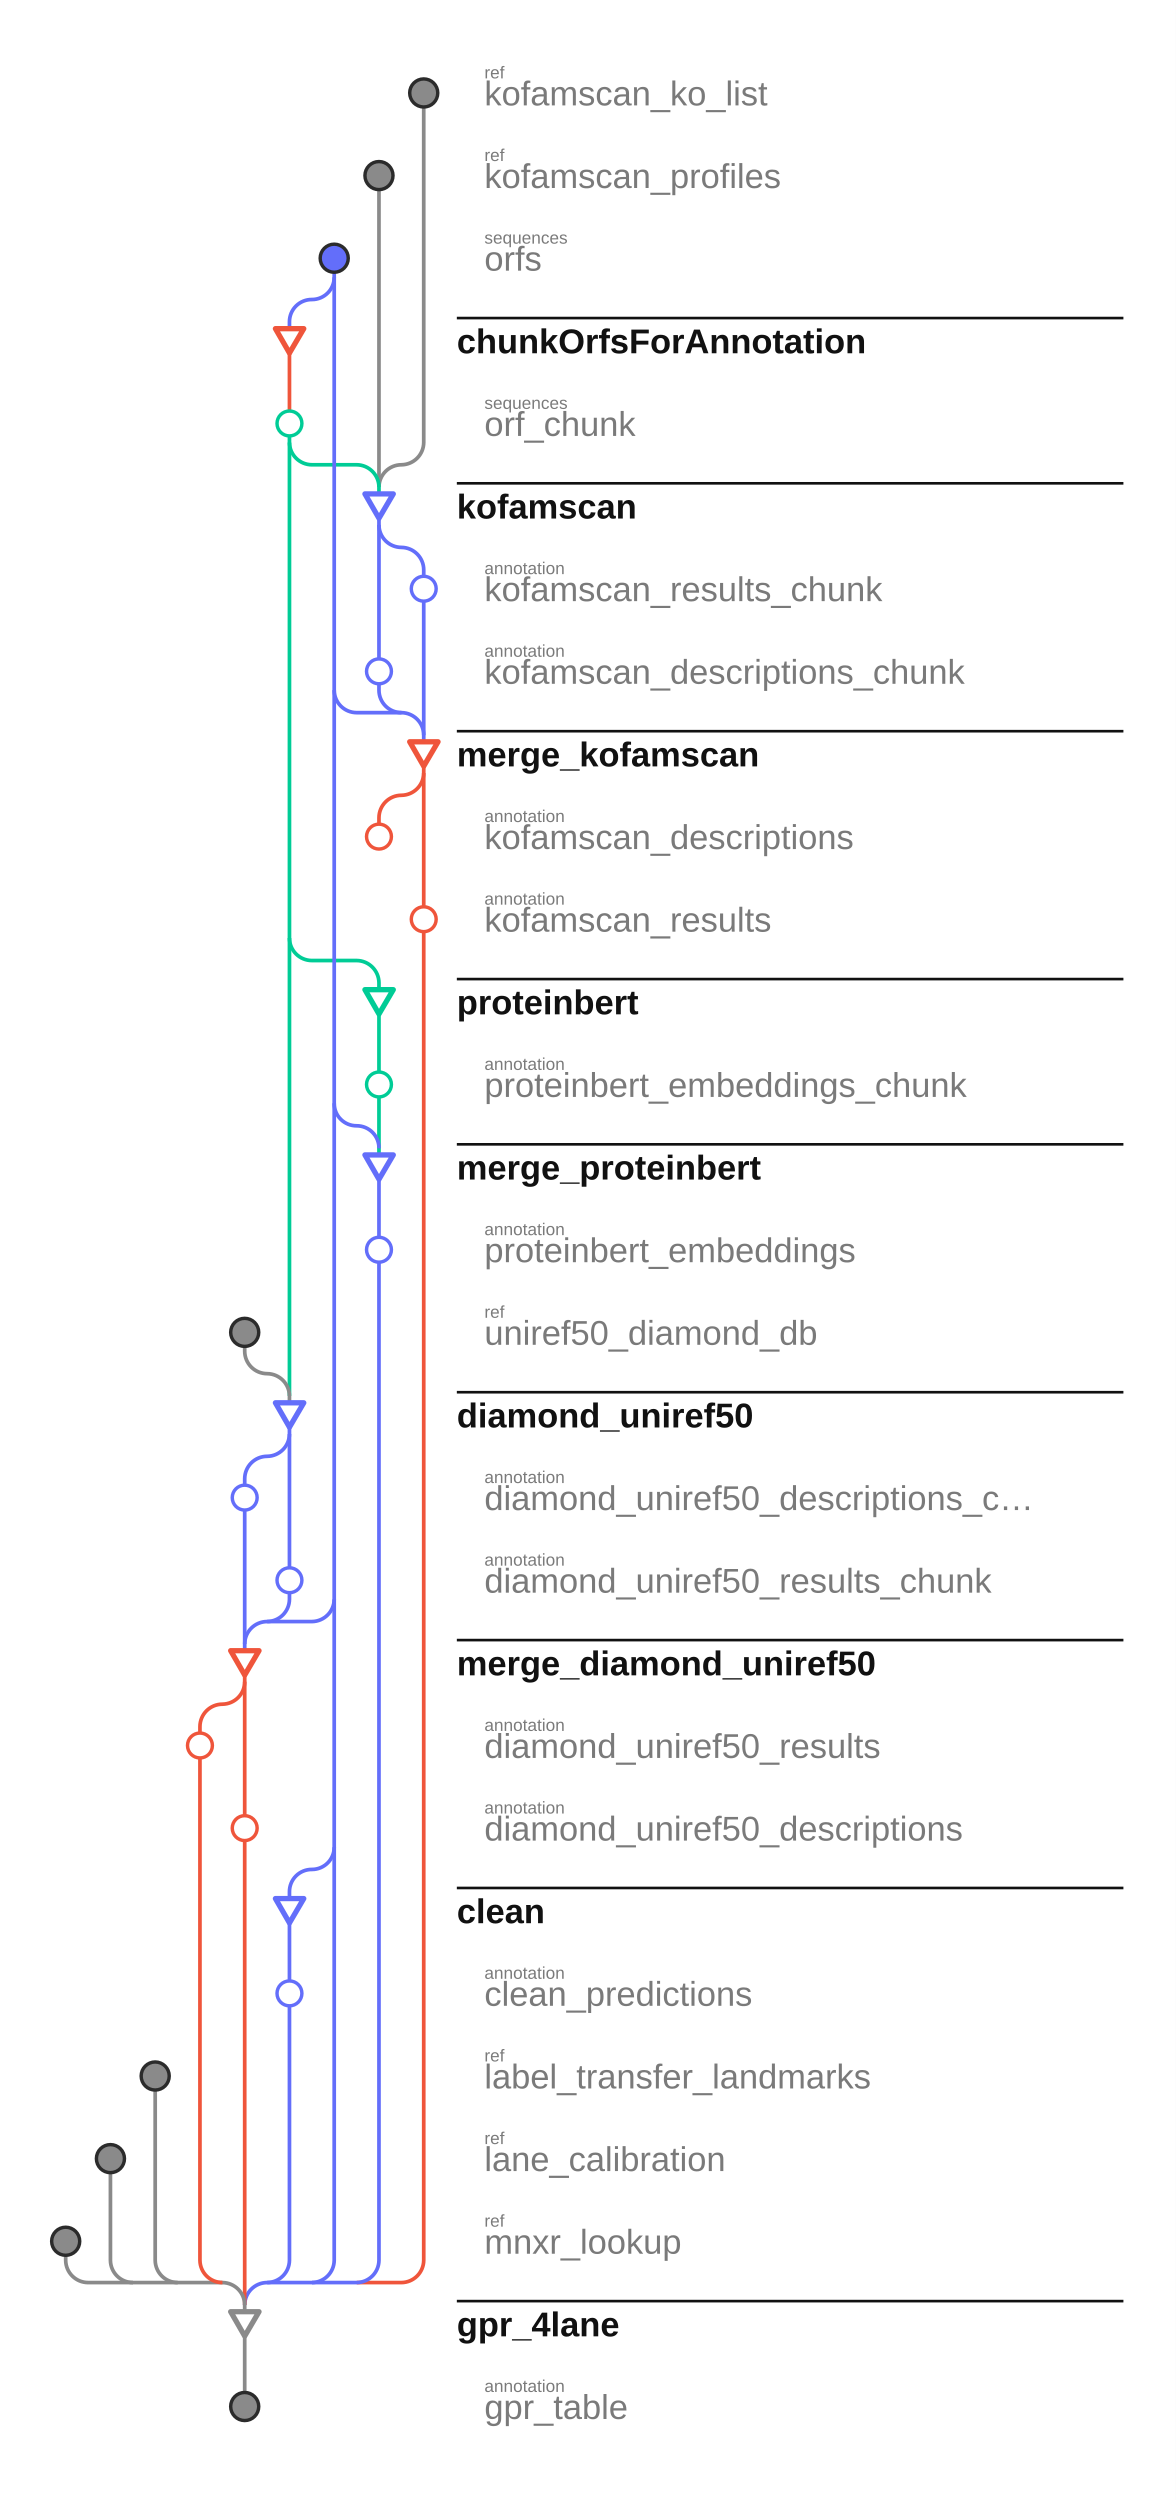
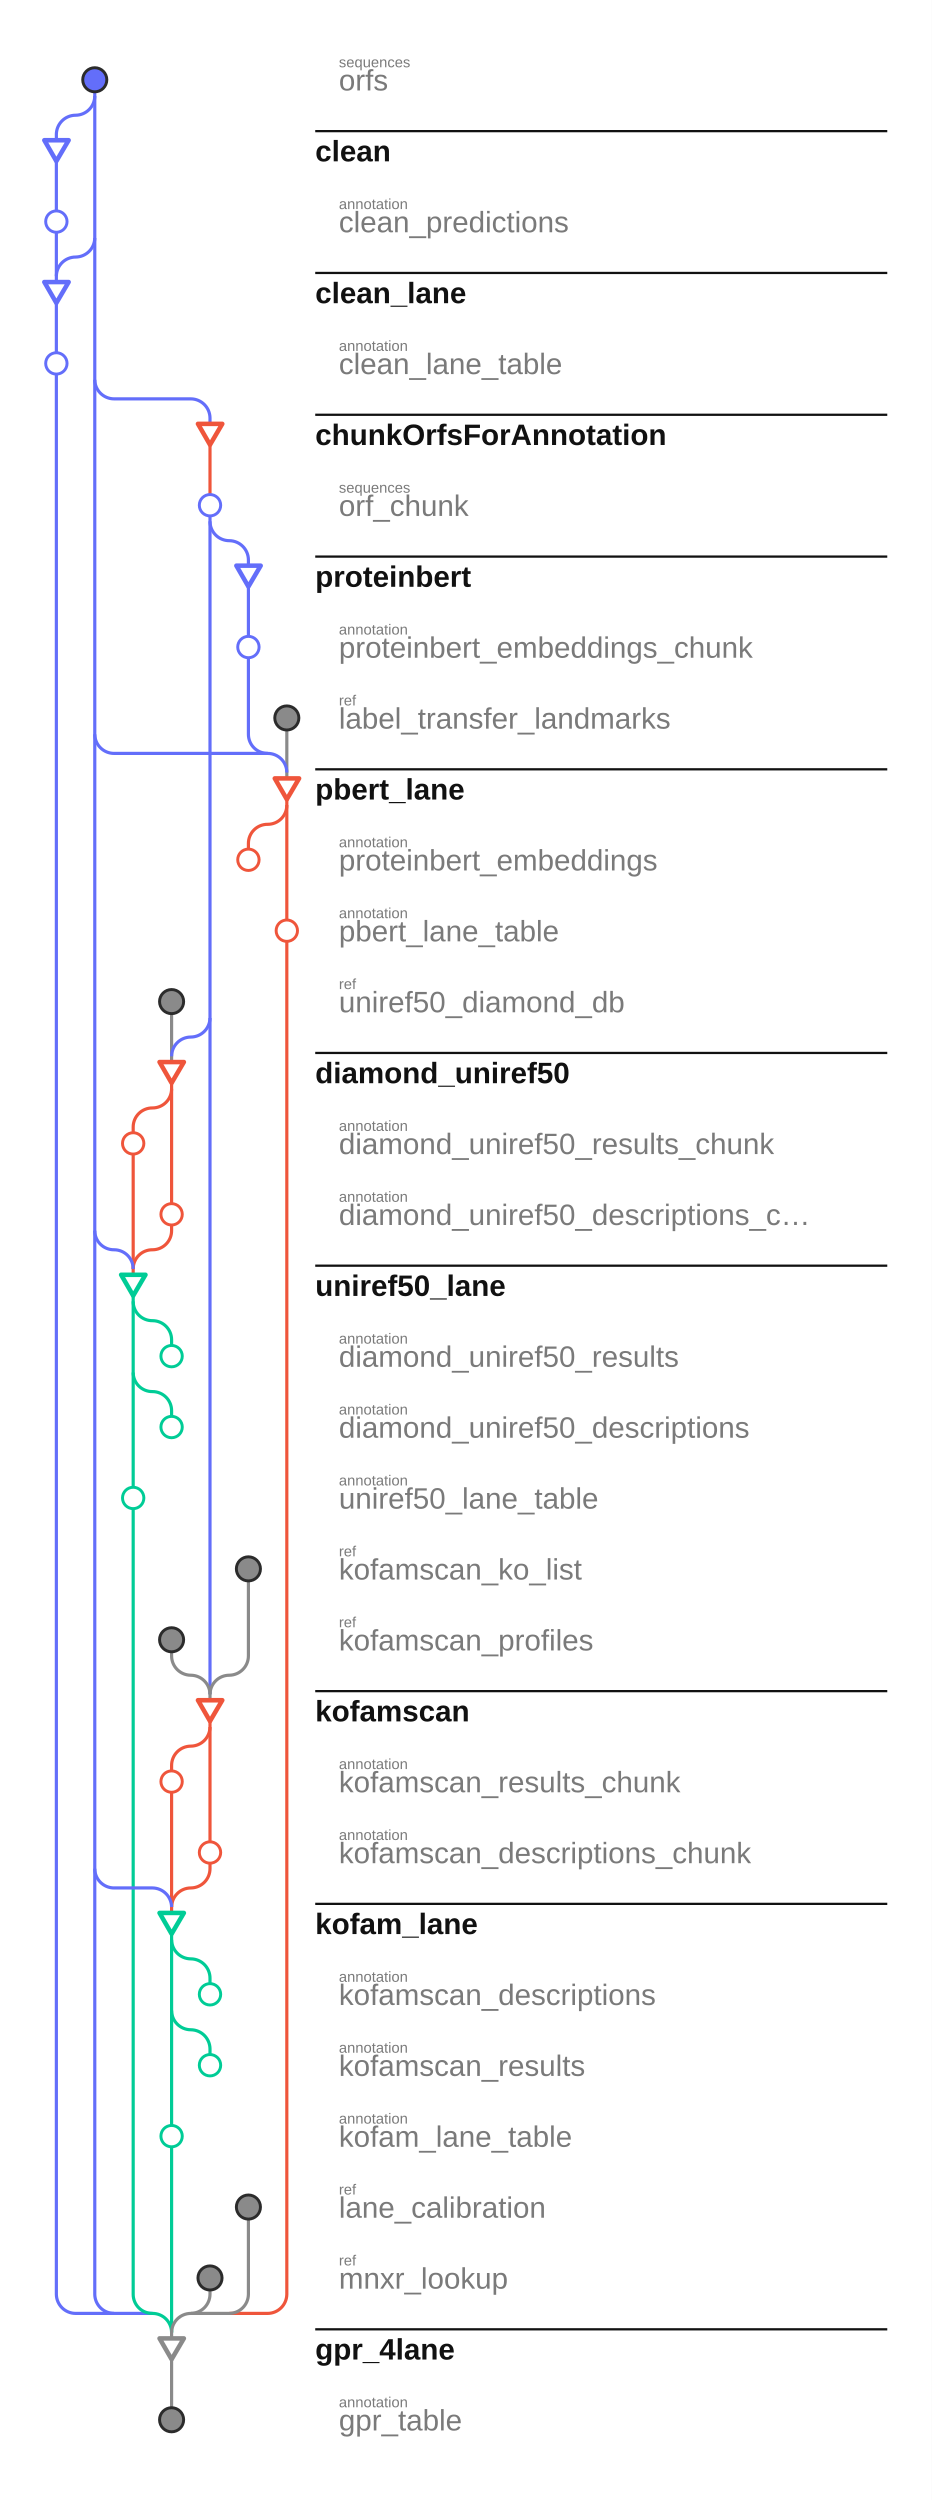
- <svg xmlns="http://www.w3.org/2000/svg" width="444" height="944" viewBox="0 0 444 944">
-   <rect width="444" height="944" fill="#FFFFFF" />
+ <svg xmlns="http://www.w3.org/2000/svg" width="410" height="1100" viewBox="0 0 410 1100">
+   <rect width="410" height="1100" fill="#FFFFFF" />
  <g fill="none" stroke="#666666" stroke-width="1.4" stroke-linejoin="round" stroke-linecap="butt">
-     <path d="M 160.0,40.4 L 160.0,167.1 A 8.5,8.5 0 0 1 151.6,175.5 A 8.5,8.5 0 0 0 143.1,183.9" stroke="#8A8A8A" />
-     <path d="M 160.0,217.6 L 160.0,215.2 A 8.5,8.5 0 0 0 151.6,206.7 A 8.5,8.5 0 0 1 143.1,198.2" stroke="#636EFA" />
-     <path d="M 160.0,227.0 L 160.0,277.6 L 160.0,280.1" stroke="#636EFA" />
-     <path d="M 160.0,289.3 L 160.0,291.9 L 160.0,342.4" stroke="#EF553B" />
-     <path d="M 160.0,351.8 L 160.0,853.5 A 8.5,8.5 0 0 1 151.6,861.9 L 134.7,861.9" stroke="#EF553B" />
-     <path d="M 143.1,71.6 L 143.1,183.9" stroke="#8A8A8A" />
-     <path d="M 143.1,186.5 L 143.1,183.9 A 8.5,8.5 0 0 0 134.7,175.5 L 117.8,175.5 A 8.5,8.5 0 0 1 109.3,167.1" stroke="#00CC96" />
-     <path d="M 143.1,195.7 L 143.1,198.2 L 143.1,248.8" stroke="#636EFA" />
-     <path d="M 143.1,258.2 L 143.1,260.6 A 8.5,8.5 0 0 0 151.6,269.1" stroke="#636EFA" />
-     <path d="M 143.1,311.2 L 143.1,308.8 A 8.5,8.5 0 0 1 151.6,300.3 A 8.5,8.5 0 0 0 160.0,291.9" stroke="#EF553B" />
-     <path d="M 143.1,373.7 L 143.1,371.1 A 8.5,8.5 0 0 0 134.7,362.7 L 117.8,362.7 A 8.5,8.5 0 0 1 109.3,354.2" stroke="#00CC96" />
-     <path d="M 143.1,382.9 L 143.1,404.8" stroke="#00CC96" />
-     <path d="M 143.1,414.2 L 143.1,433.6 L 143.1,436.1" stroke="#00CC96" />
-     <path d="M 143.1,445.3 L 143.1,467.2" stroke="#636EFA" />
-     <path d="M 143.1,476.6 L 143.1,853.5 A 8.5,8.5 0 0 1 134.7,861.9 L 117.8,861.9 L 100.9,861.9 A 8.5,8.5 0 0 0 92.4,870.4" stroke="#636EFA" />
-     <path d="M 126.2,102.8 L 126.2,104.7 L 126.2,260.6 L 126.2,416.6 L 126.2,603.9 L 126.2,697.5 L 126.2,853.5 A 8.5,8.5 0 0 1 117.8,861.9" stroke="#636EFA" />
-     <path d="M 109.3,124.1 L 109.3,121.5 A 8.4,8.4 0 0 1 117.8,113.1 A 8.4,8.4 0 0 0 126.2,104.7" stroke="#636EFA" />
-     <path d="M 109.3,133.3 L 109.3,155.2" stroke="#EF553B" />
-     <path d="M 109.3,164.6 L 109.3,167.1 L 109.3,354.2 L 109.3,527.1" stroke="#00CC96" />
-     <path d="M 109.3,529.7 L 109.3,527.1 A 8.5,8.5 0 0 0 100.9,518.7 A 8.5,8.5 0 0 1 92.4,510.2 L 92.4,508.4" stroke="#8A8A8A" />
-     <path d="M 109.3,538.9 L 109.3,541.5 L 109.3,592.0" stroke="#636EFA" />
-     <path d="M 109.3,601.4 L 109.3,603.9 A 8.5,8.5 0 0 1 100.9,612.3" stroke="#636EFA" />
-     <path d="M 109.3,716.9 L 109.3,714.4 A 8.4,8.4 0 0 1 117.8,705.9 A 8.4,8.4 0 0 0 126.2,697.5" stroke="#636EFA" />
-     <path d="M 109.3,726.1 L 109.3,748.0" stroke="#636EFA" />
-     <path d="M 109.3,757.4 L 109.3,853.5 A 8.5,8.5 0 0 1 100.9,861.9" stroke="#636EFA" />
-     <path d="M 92.4,560.8 L 92.4,558.4 A 8.5,8.5 0 0 1 100.9,549.9 A 8.5,8.5 0 0 0 109.3,541.5" stroke="#636EFA" />
-     <path d="M 92.4,570.2 L 92.4,620.8 L 92.4,623.3" stroke="#636EFA" />
-     <path d="M 92.4,632.5 L 92.4,635.0 L 92.4,685.6" stroke="#EF553B" />
-     <path d="M 92.4,695.0 L 92.4,870.4" stroke="#EF553B" />
-     <path d="M 92.4,872.9 L 92.4,870.4 A 8.5,8.5 0 0 0 84.0,861.9 L 67.1,861.9 L 50.2,861.9 L 33.3,861.9 A 8.5,8.5 0 0 1 24.8,853.5 L 24.8,851.6" stroke="#8A8A8A" />
-     <path d="M 92.4,882.1 L 92.4,903.4" stroke="#8A8A8A" />
-     <path d="M 75.5,654.4 L 75.5,652.0 A 8.5,8.5 0 0 1 84.0,643.5 A 8.5,8.5 0 0 0 92.4,635.0" stroke="#EF553B" />
-     <path d="M 75.5,663.8 L 75.5,853.5 A 8.5,8.5 0 0 0 84.0,861.9" stroke="#EF553B" />
-     <path d="M 58.6,789.2 L 58.6,853.5 A 8.5,8.5 0 0 0 67.1,861.9" stroke="#8A8A8A" />
-     <path d="M 41.7,820.4 L 41.7,853.5 A 8.5,8.5 0 0 0 50.2,861.9" stroke="#8A8A8A" />
-     <path d="M 126.2,260.6 A 8.5,8.5 0 0 0 134.7,269.1 L 151.6,269.1 A 8.5,8.5 0 0 1 160.0,277.6" stroke="#636EFA" />
-     <path d="M 126.2,416.6 A 8.4,8.4 0 0 0 134.7,425.1 A 8.4,8.4 0 0 1 143.1,433.6" stroke="#636EFA" />
-     <path d="M 126.2,603.9 A 8.5,8.5 0 0 1 117.8,612.3 L 100.9,612.3 A 8.5,8.5 0 0 0 92.4,620.8" stroke="#636EFA" />
-   </g>
-   <g>
-     <circle cx="160.0" cy="35.1" r="5.3" fill="#8A8A8A" stroke="#2B2B2B" stroke-width="1.3" />
-     <text x="182.9" y="29.6" font-family="Arial" font-size="6.5" fill="#7A7A7A" text-anchor="start">ref</text>
-     <text x="182.9" y="39.8" font-family="Arial" font-size="13" fill="#7A7A7A" font-weight="normal" text-anchor="start">kofamscan_ko_list</text>
-   </g>
-   <g>
-     <circle cx="143.1" cy="66.3" r="5.3" fill="#8A8A8A" stroke="#2B2B2B" stroke-width="1.3" />
-     <text x="182.9" y="60.8" font-family="Arial" font-size="6.5" fill="#7A7A7A" text-anchor="start">ref</text>
-     <text x="182.9" y="71.0" font-family="Arial" font-size="13" fill="#7A7A7A" font-weight="normal" text-anchor="start">kofamscan_profiles</text>
-   </g>
-   <g>
-     <circle cx="126.2" cy="97.5" r="5.3" fill="#636EFA" stroke="#2B2B2B" stroke-width="1.3" />
-     <text x="182.9" y="92.0" font-family="Arial" font-size="6.5" fill="#7A7A7A" text-anchor="start">sequences</text>
-     <text x="182.9" y="102.2" font-family="Arial" font-size="13" fill="#7A7A7A" font-weight="normal" text-anchor="start">orfs</text>
-   </g>
-   <g>
-     <polygon points="104.0,124.1 114.7,124.1 109.3,133.3" fill="#FFFFFF" stroke="#EF553B" stroke-width="2.0" stroke-linejoin="round" />
-     <line x1="172.5" y1="120.1" x2="424.2" y2="120.1" stroke="#111111" stroke-width="1" />
-     <text x="172.5" y="133.4" font-family="Arial" font-size="13" fill="#111111" font-weight="600" text-anchor="start">chunkOrfsForAnnotation</text>
-   </g>
-   <g>
-     <circle cx="109.3" cy="159.9" r="4.7" fill="#FFFFFF" stroke="#00CC96" stroke-width="1.3" />
-     <text x="182.9" y="154.4" font-family="Arial" font-size="6.5" fill="#7A7A7A" text-anchor="start">sequences</text>
-     <text x="182.9" y="164.6" font-family="Arial" font-size="13" fill="#7A7A7A" font-weight="normal" text-anchor="start">orf_chunk</text>
-   </g>
-   <g>
-     <polygon points="137.8,186.5 148.5,186.5 143.1,195.7" fill="#FFFFFF" stroke="#636EFA" stroke-width="2.0" stroke-linejoin="round" />
-     <line x1="172.5" y1="182.5" x2="424.2" y2="182.5" stroke="#111111" stroke-width="1" />
-     <text x="172.5" y="195.8" font-family="Arial" font-size="13" fill="#111111" font-weight="600" text-anchor="start">kofamscan</text>
-   </g>
-   <g>
-     <circle cx="160.0" cy="222.3" r="4.7" fill="#FFFFFF" stroke="#636EFA" stroke-width="1.3" />
-     <text x="182.9" y="216.8" font-family="Arial" font-size="6.5" fill="#7A7A7A" text-anchor="start">annotation</text>
-     <text x="182.9" y="227.0" font-family="Arial" font-size="13" fill="#7A7A7A" font-weight="normal" text-anchor="start">kofamscan_results_chunk</text>
-   </g>
-   <g>
-     <circle cx="143.1" cy="253.5" r="4.7" fill="#FFFFFF" stroke="#636EFA" stroke-width="1.3" />
-     <text x="182.9" y="248.0" font-family="Arial" font-size="6.5" fill="#7A7A7A" text-anchor="start">annotation</text>
-     <text x="182.9" y="258.2" font-family="Arial" font-size="13" fill="#7A7A7A" font-weight="normal" text-anchor="start">kofamscan_descriptions_chunk</text>
-   </g>
-   <g>
-     <polygon points="154.7,280.1 165.4,280.1 160.0,289.3" fill="#FFFFFF" stroke="#EF553B" stroke-width="2.0" stroke-linejoin="round" />
-     <line x1="172.5" y1="276.1" x2="424.2" y2="276.1" stroke="#111111" stroke-width="1" />
-     <text x="172.5" y="289.4" font-family="Arial" font-size="13" fill="#111111" font-weight="600" text-anchor="start">merge_kofamscan</text>
-   </g>
-   <g>
-     <circle cx="143.1" cy="315.9" r="4.7" fill="#FFFFFF" stroke="#EF553B" stroke-width="1.3" />
-     <text x="182.9" y="310.4" font-family="Arial" font-size="6.5" fill="#7A7A7A" text-anchor="start">annotation</text>
-     <text x="182.9" y="320.6" font-family="Arial" font-size="13" fill="#7A7A7A" font-weight="normal" text-anchor="start">kofamscan_descriptions</text>
-   </g>
-   <g>
-     <circle cx="160.0" cy="347.1" r="4.7" fill="#FFFFFF" stroke="#EF553B" stroke-width="1.3" />
-     <text x="182.9" y="341.6" font-family="Arial" font-size="6.5" fill="#7A7A7A" text-anchor="start">annotation</text>
-     <text x="182.9" y="351.8" font-family="Arial" font-size="13" fill="#7A7A7A" font-weight="normal" text-anchor="start">kofamscan_results</text>
-   </g>
-   <g>
-     <polygon points="137.8,373.7 148.5,373.7 143.1,382.9" fill="#FFFFFF" stroke="#00CC96" stroke-width="2.0" stroke-linejoin="round" />
-     <line x1="172.5" y1="369.7" x2="424.2" y2="369.7" stroke="#111111" stroke-width="1" />
-     <text x="172.5" y="383.0" font-family="Arial" font-size="13" fill="#111111" font-weight="600" text-anchor="start">proteinbert</text>
-   </g>
-   <g>
-     <circle cx="143.1" cy="409.5" r="4.7" fill="#FFFFFF" stroke="#00CC96" stroke-width="1.3" />
-     <text x="182.9" y="404.0" font-family="Arial" font-size="6.5" fill="#7A7A7A" text-anchor="start">annotation</text>
-     <text x="182.9" y="414.2" font-family="Arial" font-size="13" fill="#7A7A7A" font-weight="normal" text-anchor="start">proteinbert_embeddings_chunk</text>
-   </g>
-   <g>
-     <polygon points="137.8,436.1 148.5,436.1 143.1,445.3" fill="#FFFFFF" stroke="#636EFA" stroke-width="2.0" stroke-linejoin="round" />
-     <line x1="172.5" y1="432.1" x2="424.2" y2="432.1" stroke="#111111" stroke-width="1" />
-     <text x="172.5" y="445.4" font-family="Arial" font-size="13" fill="#111111" font-weight="600" text-anchor="start">merge_proteinbert</text>
-   </g>
-   <g>
-     <circle cx="143.1" cy="471.9" r="4.7" fill="#FFFFFF" stroke="#636EFA" stroke-width="1.3" />
-     <text x="182.9" y="466.4" font-family="Arial" font-size="6.5" fill="#7A7A7A" text-anchor="start">annotation</text>
-     <text x="182.9" y="476.6" font-family="Arial" font-size="13" fill="#7A7A7A" font-weight="normal" text-anchor="start">proteinbert_embeddings</text>
-   </g>
-   <g>
-     <circle cx="92.4" cy="503.1" r="5.3" fill="#8A8A8A" stroke="#2B2B2B" stroke-width="1.3" />
-     <text x="182.9" y="497.6" font-family="Arial" font-size="6.5" fill="#7A7A7A" text-anchor="start">ref</text>
-     <text x="182.9" y="507.8" font-family="Arial" font-size="13" fill="#7A7A7A" font-weight="normal" text-anchor="start">uniref50_diamond_db</text>
-   </g>
-   <g>
-     <polygon points="104.0,529.7 114.7,529.7 109.3,538.9" fill="#FFFFFF" stroke="#636EFA" stroke-width="2.0" stroke-linejoin="round" />
-     <line x1="172.5" y1="525.7" x2="424.2" y2="525.7" stroke="#111111" stroke-width="1" />
-     <text x="172.5" y="539.0" font-family="Arial" font-size="13" fill="#111111" font-weight="600" text-anchor="start">diamond_uniref50</text>
-   </g>
-   <g>
-     <circle cx="92.4" cy="565.5" r="4.7" fill="#FFFFFF" stroke="#636EFA" stroke-width="1.3" />
-     <text x="182.9" y="560.0" font-family="Arial" font-size="6.5" fill="#7A7A7A" text-anchor="start">annotation</text>
-     <text x="182.9" y="570.2" font-family="Arial" font-size="13" fill="#7A7A7A" font-weight="normal" text-anchor="start">diamond_uniref50_descriptions_c…</text>
-   </g>
-   <g>
-     <circle cx="109.3" cy="596.7" r="4.7" fill="#FFFFFF" stroke="#636EFA" stroke-width="1.3" />
-     <text x="182.9" y="591.2" font-family="Arial" font-size="6.5" fill="#7A7A7A" text-anchor="start">annotation</text>
-     <text x="182.9" y="601.4" font-family="Arial" font-size="13" fill="#7A7A7A" font-weight="normal" text-anchor="start">diamond_uniref50_results_chunk</text>
-   </g>
-   <g>
-     <polygon points="87.1,623.3 97.8,623.3 92.4,632.5" fill="#FFFFFF" stroke="#EF553B" stroke-width="2.0" stroke-linejoin="round" />
-     <line x1="172.5" y1="619.3" x2="424.2" y2="619.3" stroke="#111111" stroke-width="1" />
-     <text x="172.5" y="632.6" font-family="Arial" font-size="13" fill="#111111" font-weight="600" text-anchor="start">merge_diamond_uniref50</text>
-   </g>
-   <g>
-     <circle cx="75.5" cy="659.1" r="4.7" fill="#FFFFFF" stroke="#EF553B" stroke-width="1.3" />
-     <text x="182.9" y="653.6" font-family="Arial" font-size="6.5" fill="#7A7A7A" text-anchor="start">annotation</text>
-     <text x="182.9" y="663.8" font-family="Arial" font-size="13" fill="#7A7A7A" font-weight="normal" text-anchor="start">diamond_uniref50_results</text>
-   </g>
-   <g>
-     <circle cx="92.4" cy="690.3" r="4.7" fill="#FFFFFF" stroke="#EF553B" stroke-width="1.3" />
-     <text x="182.9" y="684.8" font-family="Arial" font-size="6.5" fill="#7A7A7A" text-anchor="start">annotation</text>
-     <text x="182.9" y="695.0" font-family="Arial" font-size="13" fill="#7A7A7A" font-weight="normal" text-anchor="start">diamond_uniref50_descriptions</text>
-   </g>
-   <g>
-     <polygon points="104.0,716.9 114.7,716.9 109.3,726.1" fill="#FFFFFF" stroke="#636EFA" stroke-width="2.0" stroke-linejoin="round" />
-     <line x1="172.5" y1="712.9" x2="424.2" y2="712.9" stroke="#111111" stroke-width="1" />
-     <text x="172.5" y="726.2" font-family="Arial" font-size="13" fill="#111111" font-weight="600" text-anchor="start">clean</text>
-   </g>
-   <g>
-     <circle cx="109.3" cy="752.7" r="4.7" fill="#FFFFFF" stroke="#636EFA" stroke-width="1.3" />
-     <text x="182.9" y="747.2" font-family="Arial" font-size="6.5" fill="#7A7A7A" text-anchor="start">annotation</text>
-     <text x="182.9" y="757.4" font-family="Arial" font-size="13" fill="#7A7A7A" font-weight="normal" text-anchor="start">clean_predictions</text>
-   </g>
-   <g>
-     <circle cx="58.6" cy="783.9" r="5.3" fill="#8A8A8A" stroke="#2B2B2B" stroke-width="1.3" />
-     <text x="182.9" y="778.4" font-family="Arial" font-size="6.5" fill="#7A7A7A" text-anchor="start">ref</text>
-     <text x="182.9" y="788.6" font-family="Arial" font-size="13" fill="#7A7A7A" font-weight="normal" text-anchor="start">label_transfer_landmarks</text>
-   </g>
-   <g>
-     <circle cx="41.7" cy="815.1" r="5.3" fill="#8A8A8A" stroke="#2B2B2B" stroke-width="1.3" />
-     <text x="182.9" y="809.6" font-family="Arial" font-size="6.5" fill="#7A7A7A" text-anchor="start">ref</text>
-     <text x="182.9" y="819.8" font-family="Arial" font-size="13" fill="#7A7A7A" font-weight="normal" text-anchor="start">lane_calibration</text>
-   </g>
-   <g>
-     <circle cx="24.8" cy="846.3" r="5.3" fill="#8A8A8A" stroke="#2B2B2B" stroke-width="1.3" />
-     <text x="182.9" y="840.8" font-family="Arial" font-size="6.5" fill="#7A7A7A" text-anchor="start">ref</text>
-     <text x="182.9" y="851.0" font-family="Arial" font-size="13" fill="#7A7A7A" font-weight="normal" text-anchor="start">mnxr_lookup</text>
-   </g>
-   <g>
-     <polygon points="87.1,872.9 97.8,872.9 92.4,882.1" fill="#FFFFFF" stroke="#8A8A8A" stroke-width="2.0" stroke-linejoin="round" />
-     <line x1="172.5" y1="868.9" x2="424.2" y2="868.9" stroke="#111111" stroke-width="1" />
-     <text x="172.5" y="882.2" font-family="Arial" font-size="13" fill="#111111" font-weight="600" text-anchor="start">gpr_4lane</text>
-   </g>
-   <g>
-     <circle cx="92.4" cy="908.7" r="5.3" fill="#8A8A8A" stroke="#2B2B2B" stroke-width="1.3" />
-     <text x="182.9" y="903.2" font-family="Arial" font-size="6.5" fill="#7A7A7A" text-anchor="start">annotation</text>
-     <text x="182.9" y="913.4" font-family="Arial" font-size="13" fill="#7A7A7A" font-weight="normal" text-anchor="start">gpr_table</text>
+     <path d="M 41.7,40.4 L 41.7,42.2 L 41.7,104.7 L 41.7,167.1 L 41.7,323.1 L 41.7,541.5 L 41.7,822.2 L 41.7,1009.5 A 8.5,8.5 0 0 0 50.2,1017.9" stroke="#636EFA" />
+     <path d="M 24.8,61.7 L 24.8,59.1 A 8.5,8.5 0 0 1 33.3,50.7 A 8.5,8.5 0 0 0 41.7,42.2" stroke="#636EFA" />
+     <path d="M 24.8,70.9 L 24.8,92.8" stroke="#636EFA" />
+     <path d="M 24.8,102.2 L 24.8,121.5 L 24.8,124.1" stroke="#636EFA" />
+     <path d="M 24.8,133.3 L 24.8,155.2" stroke="#636EFA" />
+     <path d="M 24.8,164.6 L 24.8,1009.5 A 8.5,8.5 0 0 0 33.3,1017.9 L 50.2,1017.9 L 67.1,1017.9" stroke="#636EFA" />
+     <path d="M 92.4,186.5 L 92.4,183.9 A 8.5,8.5 0 0 0 84.0,175.5 L 50.2,175.5 A 8.5,8.5 0 0 1 41.7,167.1" stroke="#636EFA" />
+     <path d="M 92.4,195.7 L 92.4,217.6" stroke="#EF553B" />
+     <path d="M 92.4,227.0 L 92.4,229.4 L 92.4,447.9 L 92.4,745.5" stroke="#636EFA" />
+     <path d="M 92.4,748.1 L 92.4,745.5 A 8.5,8.5 0 0 1 100.9,737.1 A 8.5,8.5 0 0 0 109.3,728.6 L 109.3,695.6" stroke="#8A8A8A" />
+     <path d="M 92.4,757.3 L 92.4,759.9 L 92.4,810.4" stroke="#EF553B" />
+     <path d="M 92.4,819.8 L 92.4,822.2 A 8.5,8.5 0 0 1 84.0,830.7 A 8.5,8.5 0 0 0 75.5,839.1" stroke="#EF553B" />
+     <path d="M 92.4,872.8 L 92.4,870.4 A 8.5,8.5 0 0 0 84.0,861.9 A 8.5,8.5 0 0 1 75.5,853.5" stroke="#00CC96" />
+     <path d="M 92.4,904.0 L 92.4,901.5 A 8.5,8.5 0 0 0 84.0,893.1 A 8.5,8.5 0 0 1 75.5,884.6" stroke="#00CC96" />
+     <path d="M 92.4,1007.6 L 92.4,1009.5 A 8.5,8.5 0 0 1 84.0,1017.9" stroke="#8A8A8A" />
+     <path d="M 126.2,321.2 L 126.2,339.9 L 126.2,342.5" stroke="#8A8A8A" />
+     <path d="M 126.2,351.7 L 126.2,354.2 L 126.2,404.8" stroke="#EF553B" />
+     <path d="M 126.2,414.2 L 126.2,1009.5 A 8.5,8.5 0 0 1 117.8,1017.9 L 100.9,1017.9" stroke="#EF553B" />
+     <path d="M 58.6,498.4 L 58.6,495.9 A 8.4,8.4 0 0 1 67.1,487.5 A 8.4,8.4 0 0 0 75.5,479.1" stroke="#EF553B" />
+     <path d="M 58.6,507.8 L 58.6,558.4 L 58.6,560.9" stroke="#EF553B" />
+     <path d="M 58.6,570.1 L 58.6,572.6 L 58.6,603.9 L 58.6,654.4" stroke="#00CC96" />
+     <path d="M 58.6,663.8 L 58.6,1009.5 A 8.4,8.4 0 0 0 67.1,1017.9 A 8.4,8.4 0 0 1 75.5,1026.3" stroke="#00CC96" />
+     <path d="M 75.5,446.0 L 75.5,464.8 L 75.5,467.3" stroke="#8A8A8A" />
+     <path d="M 75.5,476.5 L 75.5,479.1 L 75.5,529.6" stroke="#EF553B" />
+     <path d="M 75.5,539.0 L 75.5,541.5 A 8.4,8.4 0 0 1 67.1,549.9 A 8.4,8.4 0 0 0 58.6,558.4" stroke="#EF553B" />
+     <path d="M 75.5,592.0 L 75.5,589.5 A 8.4,8.4 0 0 0 67.1,581.1 A 8.4,8.4 0 0 1 58.6,572.6" stroke="#00CC96" />
+     <path d="M 75.5,623.2 L 75.5,620.8 A 8.4,8.4 0 0 0 67.1,612.3 A 8.4,8.4 0 0 1 58.6,603.9" stroke="#00CC96" />
+     <path d="M 75.5,726.8 L 75.5,728.6 A 8.5,8.5 0 0 0 84.0,737.1 A 8.5,8.5 0 0 1 92.4,745.5" stroke="#8A8A8A" />
+     <path d="M 75.5,779.2 L 75.5,776.8 A 8.5,8.5 0 0 1 84.0,768.3 A 8.5,8.5 0 0 0 92.4,759.9" stroke="#EF553B" />
+     <path d="M 75.5,788.6 L 75.5,839.1 L 75.5,841.7" stroke="#EF553B" />
+     <path d="M 75.5,850.9 L 75.5,853.5 L 75.5,884.6 L 75.5,935.2" stroke="#00CC96" />
+     <path d="M 75.5,944.6 L 75.5,1026.3" stroke="#00CC96" />
+     <path d="M 75.5,1028.9 L 75.5,1026.3 A 8.5,8.5 0 0 1 84.0,1017.9 L 100.9,1017.9 A 8.5,8.5 0 0 0 109.3,1009.5 L 109.3,976.4" stroke="#8A8A8A" />
+     <path d="M 75.5,1038.1 L 75.5,1059.4" stroke="#8A8A8A" />
+     <path d="M 109.3,248.9 L 109.3,246.3 A 8.5,8.5 0 0 0 100.9,237.9 A 8.5,8.5 0 0 1 92.4,229.4" stroke="#636EFA" />
+     <path d="M 109.3,258.1 L 109.3,280.0" stroke="#636EFA" />
+     <path d="M 109.3,289.4 L 109.3,323.1 A 8.4,8.4 0 0 0 117.8,331.5" stroke="#636EFA" />
+     <path d="M 109.3,373.6 L 109.3,371.1 A 8.4,8.4 0 0 1 117.8,362.7 A 8.4,8.4 0 0 0 126.2,354.2" stroke="#EF553B" />
+     <path d="M 41.7,104.7 A 8.5,8.5 0 0 1 33.3,113.1 A 8.5,8.5 0 0 0 24.8,121.5" stroke="#636EFA" />
+     <path d="M 41.7,323.1 A 8.5,8.5 0 0 0 50.2,331.5 L 117.8,331.5 A 8.4,8.4 0 0 1 126.2,339.9" stroke="#636EFA" />
+     <path d="M 41.7,541.5 A 8.4,8.4 0 0 0 50.2,549.9 A 8.4,8.4 0 0 1 58.6,558.4" stroke="#636EFA" />
+     <path d="M 41.7,822.2 A 8.5,8.5 0 0 0 50.2,830.7 L 67.1,830.7 A 8.5,8.5 0 0 1 75.5,839.1" stroke="#636EFA" />
+     <path d="M 92.4,447.9 A 8.5,8.5 0 0 1 84.0,456.3 A 8.5,8.5 0 0 0 75.5,464.8" stroke="#636EFA" />
+   </g>
+   <g>
+     <circle cx="41.7" cy="35.1" r="5.3" fill="#636EFA" stroke="#2B2B2B" stroke-width="1.3" />
+     <text x="149.1" y="29.6" font-family="Arial" font-size="6.5" fill="#7A7A7A" text-anchor="start">sequences</text>
+     <text x="149.1" y="39.8" font-family="Arial" font-size="13" fill="#7A7A7A" font-weight="normal" text-anchor="start">orfs</text>
+   </g>
+   <g>
+     <polygon points="19.5,61.7 30.2,61.7 24.8,70.9" fill="#FFFFFF" stroke="#636EFA" stroke-width="2.0" stroke-linejoin="round" />
+     <line x1="138.7" y1="57.7" x2="390.4" y2="57.7" stroke="#111111" stroke-width="1" />
+     <text x="138.7" y="71.0" font-family="Arial" font-size="13" fill="#111111" font-weight="600" text-anchor="start">clean</text>
+   </g>
+   <g>
+     <circle cx="24.8" cy="97.5" r="4.7" fill="#FFFFFF" stroke="#636EFA" stroke-width="1.3" />
+     <text x="149.1" y="92.0" font-family="Arial" font-size="6.5" fill="#7A7A7A" text-anchor="start">annotation</text>
+     <text x="149.1" y="102.2" font-family="Arial" font-size="13" fill="#7A7A7A" font-weight="normal" text-anchor="start">clean_predictions</text>
+   </g>
+   <g>
+     <polygon points="19.5,124.1 30.2,124.1 24.8,133.3" fill="#FFFFFF" stroke="#636EFA" stroke-width="2.0" stroke-linejoin="round" />
+     <line x1="138.7" y1="120.1" x2="390.4" y2="120.1" stroke="#111111" stroke-width="1" />
+     <text x="138.7" y="133.4" font-family="Arial" font-size="13" fill="#111111" font-weight="600" text-anchor="start">clean_lane</text>
+   </g>
+   <g>
+     <circle cx="24.8" cy="159.9" r="4.7" fill="#FFFFFF" stroke="#636EFA" stroke-width="1.3" />
+     <text x="149.1" y="154.4" font-family="Arial" font-size="6.5" fill="#7A7A7A" text-anchor="start">annotation</text>
+     <text x="149.1" y="164.6" font-family="Arial" font-size="13" fill="#7A7A7A" font-weight="normal" text-anchor="start">clean_lane_table</text>
+   </g>
+   <g>
+     <polygon points="87.1,186.5 97.8,186.5 92.4,195.7" fill="#FFFFFF" stroke="#EF553B" stroke-width="2.0" stroke-linejoin="round" />
+     <line x1="138.7" y1="182.5" x2="390.4" y2="182.5" stroke="#111111" stroke-width="1" />
+     <text x="138.7" y="195.8" font-family="Arial" font-size="13" fill="#111111" font-weight="600" text-anchor="start">chunkOrfsForAnnotation</text>
+   </g>
+   <g>
+     <circle cx="92.4" cy="222.3" r="4.7" fill="#FFFFFF" stroke="#636EFA" stroke-width="1.3" />
+     <text x="149.1" y="216.8" font-family="Arial" font-size="6.5" fill="#7A7A7A" text-anchor="start">sequences</text>
+     <text x="149.1" y="227.0" font-family="Arial" font-size="13" fill="#7A7A7A" font-weight="normal" text-anchor="start">orf_chunk</text>
+   </g>
+   <g>
+     <polygon points="104.0,248.9 114.7,248.9 109.3,258.1" fill="#FFFFFF" stroke="#636EFA" stroke-width="2.0" stroke-linejoin="round" />
+     <line x1="138.7" y1="244.9" x2="390.4" y2="244.9" stroke="#111111" stroke-width="1" />
+     <text x="138.7" y="258.2" font-family="Arial" font-size="13" fill="#111111" font-weight="600" text-anchor="start">proteinbert</text>
+   </g>
+   <g>
+     <circle cx="109.3" cy="284.7" r="4.7" fill="#FFFFFF" stroke="#636EFA" stroke-width="1.3" />
+     <text x="149.1" y="279.2" font-family="Arial" font-size="6.5" fill="#7A7A7A" text-anchor="start">annotation</text>
+     <text x="149.1" y="289.4" font-family="Arial" font-size="13" fill="#7A7A7A" font-weight="normal" text-anchor="start">proteinbert_embeddings_chunk</text>
+   </g>
+   <g>
+     <circle cx="126.2" cy="315.9" r="5.3" fill="#8A8A8A" stroke="#2B2B2B" stroke-width="1.3" />
+     <text x="149.1" y="310.4" font-family="Arial" font-size="6.5" fill="#7A7A7A" text-anchor="start">ref</text>
+     <text x="149.1" y="320.6" font-family="Arial" font-size="13" fill="#7A7A7A" font-weight="normal" text-anchor="start">label_transfer_landmarks</text>
+   </g>
+   <g>
+     <polygon points="120.9,342.5 131.6,342.5 126.2,351.7" fill="#FFFFFF" stroke="#EF553B" stroke-width="2.0" stroke-linejoin="round" />
+     <line x1="138.7" y1="338.5" x2="390.4" y2="338.5" stroke="#111111" stroke-width="1" />
+     <text x="138.7" y="351.8" font-family="Arial" font-size="13" fill="#111111" font-weight="600" text-anchor="start">pbert_lane</text>
+   </g>
+   <g>
+     <circle cx="109.3" cy="378.3" r="4.7" fill="#FFFFFF" stroke="#EF553B" stroke-width="1.3" />
+     <text x="149.1" y="372.8" font-family="Arial" font-size="6.5" fill="#7A7A7A" text-anchor="start">annotation</text>
+     <text x="149.1" y="383.0" font-family="Arial" font-size="13" fill="#7A7A7A" font-weight="normal" text-anchor="start">proteinbert_embeddings</text>
+   </g>
+   <g>
+     <circle cx="126.2" cy="409.5" r="4.7" fill="#FFFFFF" stroke="#EF553B" stroke-width="1.3" />
+     <text x="149.1" y="404.0" font-family="Arial" font-size="6.5" fill="#7A7A7A" text-anchor="start">annotation</text>
+     <text x="149.1" y="414.2" font-family="Arial" font-size="13" fill="#7A7A7A" font-weight="normal" text-anchor="start">pbert_lane_table</text>
+   </g>
+   <g>
+     <circle cx="75.5" cy="440.7" r="5.3" fill="#8A8A8A" stroke="#2B2B2B" stroke-width="1.3" />
+     <text x="149.1" y="435.2" font-family="Arial" font-size="6.5" fill="#7A7A7A" text-anchor="start">ref</text>
+     <text x="149.1" y="445.4" font-family="Arial" font-size="13" fill="#7A7A7A" font-weight="normal" text-anchor="start">uniref50_diamond_db</text>
+   </g>
+   <g>
+     <polygon points="70.2,467.3 80.9,467.3 75.5,476.5" fill="#FFFFFF" stroke="#EF553B" stroke-width="2.0" stroke-linejoin="round" />
+     <line x1="138.7" y1="463.3" x2="390.4" y2="463.3" stroke="#111111" stroke-width="1" />
+     <text x="138.7" y="476.6" font-family="Arial" font-size="13" fill="#111111" font-weight="600" text-anchor="start">diamond_uniref50</text>
+   </g>
+   <g>
+     <circle cx="58.6" cy="503.1" r="4.7" fill="#FFFFFF" stroke="#EF553B" stroke-width="1.3" />
+     <text x="149.1" y="497.6" font-family="Arial" font-size="6.5" fill="#7A7A7A" text-anchor="start">annotation</text>
+     <text x="149.1" y="507.8" font-family="Arial" font-size="13" fill="#7A7A7A" font-weight="normal" text-anchor="start">diamond_uniref50_results_chunk</text>
+   </g>
+   <g>
+     <circle cx="75.5" cy="534.3" r="4.7" fill="#FFFFFF" stroke="#EF553B" stroke-width="1.3" />
+     <text x="149.1" y="528.8" font-family="Arial" font-size="6.5" fill="#7A7A7A" text-anchor="start">annotation</text>
+     <text x="149.1" y="539.0" font-family="Arial" font-size="13" fill="#7A7A7A" font-weight="normal" text-anchor="start">diamond_uniref50_descriptions_c…</text>
+   </g>
+   <g>
+     <polygon points="53.3,560.9 64.0,560.9 58.6,570.1" fill="#FFFFFF" stroke="#00CC96" stroke-width="2.0" stroke-linejoin="round" />
+     <line x1="138.7" y1="556.9" x2="390.4" y2="556.9" stroke="#111111" stroke-width="1" />
+     <text x="138.7" y="570.2" font-family="Arial" font-size="13" fill="#111111" font-weight="600" text-anchor="start">uniref50_lane</text>
+   </g>
+   <g>
+     <circle cx="75.5" cy="596.7" r="4.7" fill="#FFFFFF" stroke="#00CC96" stroke-width="1.3" />
+     <text x="149.1" y="591.2" font-family="Arial" font-size="6.5" fill="#7A7A7A" text-anchor="start">annotation</text>
+     <text x="149.1" y="601.4" font-family="Arial" font-size="13" fill="#7A7A7A" font-weight="normal" text-anchor="start">diamond_uniref50_results</text>
+   </g>
+   <g>
+     <circle cx="75.5" cy="627.9" r="4.7" fill="#FFFFFF" stroke="#00CC96" stroke-width="1.3" />
+     <text x="149.1" y="622.4" font-family="Arial" font-size="6.5" fill="#7A7A7A" text-anchor="start">annotation</text>
+     <text x="149.1" y="632.6" font-family="Arial" font-size="13" fill="#7A7A7A" font-weight="normal" text-anchor="start">diamond_uniref50_descriptions</text>
+   </g>
+   <g>
+     <circle cx="58.6" cy="659.1" r="4.7" fill="#FFFFFF" stroke="#00CC96" stroke-width="1.3" />
+     <text x="149.1" y="653.6" font-family="Arial" font-size="6.5" fill="#7A7A7A" text-anchor="start">annotation</text>
+     <text x="149.1" y="663.8" font-family="Arial" font-size="13" fill="#7A7A7A" font-weight="normal" text-anchor="start">uniref50_lane_table</text>
+   </g>
+   <g>
+     <circle cx="109.3" cy="690.3" r="5.3" fill="#8A8A8A" stroke="#2B2B2B" stroke-width="1.3" />
+     <text x="149.1" y="684.8" font-family="Arial" font-size="6.5" fill="#7A7A7A" text-anchor="start">ref</text>
+     <text x="149.1" y="695.0" font-family="Arial" font-size="13" fill="#7A7A7A" font-weight="normal" text-anchor="start">kofamscan_ko_list</text>
+   </g>
+   <g>
+     <circle cx="75.5" cy="721.5" r="5.3" fill="#8A8A8A" stroke="#2B2B2B" stroke-width="1.3" />
+     <text x="149.1" y="716.0" font-family="Arial" font-size="6.5" fill="#7A7A7A" text-anchor="start">ref</text>
+     <text x="149.1" y="726.2" font-family="Arial" font-size="13" fill="#7A7A7A" font-weight="normal" text-anchor="start">kofamscan_profiles</text>
+   </g>
+   <g>
+     <polygon points="87.1,748.1 97.8,748.1 92.4,757.3" fill="#FFFFFF" stroke="#EF553B" stroke-width="2.0" stroke-linejoin="round" />
+     <line x1="138.7" y1="744.1" x2="390.4" y2="744.1" stroke="#111111" stroke-width="1" />
+     <text x="138.7" y="757.4" font-family="Arial" font-size="13" fill="#111111" font-weight="600" text-anchor="start">kofamscan</text>
+   </g>
+   <g>
+     <circle cx="75.5" cy="783.9" r="4.7" fill="#FFFFFF" stroke="#EF553B" stroke-width="1.3" />
+     <text x="149.1" y="778.4" font-family="Arial" font-size="6.5" fill="#7A7A7A" text-anchor="start">annotation</text>
+     <text x="149.1" y="788.6" font-family="Arial" font-size="13" fill="#7A7A7A" font-weight="normal" text-anchor="start">kofamscan_results_chunk</text>
+   </g>
+   <g>
+     <circle cx="92.4" cy="815.1" r="4.7" fill="#FFFFFF" stroke="#EF553B" stroke-width="1.3" />
+     <text x="149.1" y="809.6" font-family="Arial" font-size="6.5" fill="#7A7A7A" text-anchor="start">annotation</text>
+     <text x="149.1" y="819.8" font-family="Arial" font-size="13" fill="#7A7A7A" font-weight="normal" text-anchor="start">kofamscan_descriptions_chunk</text>
+   </g>
+   <g>
+     <polygon points="70.2,841.7 80.9,841.7 75.5,850.9" fill="#FFFFFF" stroke="#00CC96" stroke-width="2.0" stroke-linejoin="round" />
+     <line x1="138.7" y1="837.7" x2="390.4" y2="837.7" stroke="#111111" stroke-width="1" />
+     <text x="138.7" y="851.0" font-family="Arial" font-size="13" fill="#111111" font-weight="600" text-anchor="start">kofam_lane</text>
+   </g>
+   <g>
+     <circle cx="92.4" cy="877.5" r="4.7" fill="#FFFFFF" stroke="#00CC96" stroke-width="1.3" />
+     <text x="149.1" y="872.0" font-family="Arial" font-size="6.5" fill="#7A7A7A" text-anchor="start">annotation</text>
+     <text x="149.1" y="882.2" font-family="Arial" font-size="13" fill="#7A7A7A" font-weight="normal" text-anchor="start">kofamscan_descriptions</text>
+   </g>
+   <g>
+     <circle cx="92.4" cy="908.7" r="4.7" fill="#FFFFFF" stroke="#00CC96" stroke-width="1.3" />
+     <text x="149.1" y="903.2" font-family="Arial" font-size="6.5" fill="#7A7A7A" text-anchor="start">annotation</text>
+     <text x="149.1" y="913.4" font-family="Arial" font-size="13" fill="#7A7A7A" font-weight="normal" text-anchor="start">kofamscan_results</text>
+   </g>
+   <g>
+     <circle cx="75.5" cy="939.9" r="4.7" fill="#FFFFFF" stroke="#00CC96" stroke-width="1.3" />
+     <text x="149.1" y="934.4" font-family="Arial" font-size="6.5" fill="#7A7A7A" text-anchor="start">annotation</text>
+     <text x="149.1" y="944.6" font-family="Arial" font-size="13" fill="#7A7A7A" font-weight="normal" text-anchor="start">kofam_lane_table</text>
+   </g>
+   <g>
+     <circle cx="109.3" cy="971.1" r="5.3" fill="#8A8A8A" stroke="#2B2B2B" stroke-width="1.3" />
+     <text x="149.1" y="965.6" font-family="Arial" font-size="6.5" fill="#7A7A7A" text-anchor="start">ref</text>
+     <text x="149.1" y="975.8" font-family="Arial" font-size="13" fill="#7A7A7A" font-weight="normal" text-anchor="start">lane_calibration</text>
+   </g>
+   <g>
+     <circle cx="92.4" cy="1002.3" r="5.3" fill="#8A8A8A" stroke="#2B2B2B" stroke-width="1.3" />
+     <text x="149.1" y="996.8" font-family="Arial" font-size="6.5" fill="#7A7A7A" text-anchor="start">ref</text>
+     <text x="149.1" y="1007.0" font-family="Arial" font-size="13" fill="#7A7A7A" font-weight="normal" text-anchor="start">mnxr_lookup</text>
+   </g>
+   <g>
+     <polygon points="70.2,1028.9 80.9,1028.9 75.5,1038.1" fill="#FFFFFF" stroke="#8A8A8A" stroke-width="2.0" stroke-linejoin="round" />
+     <line x1="138.7" y1="1024.9" x2="390.4" y2="1024.9" stroke="#111111" stroke-width="1" />
+     <text x="138.7" y="1038.2" font-family="Arial" font-size="13" fill="#111111" font-weight="600" text-anchor="start">gpr_4lane</text>
+   </g>
+   <g>
+     <circle cx="75.5" cy="1064.7" r="5.3" fill="#8A8A8A" stroke="#2B2B2B" stroke-width="1.3" />
+     <text x="149.1" y="1059.2" font-family="Arial" font-size="6.5" fill="#7A7A7A" text-anchor="start">annotation</text>
+     <text x="149.1" y="1069.4" font-family="Arial" font-size="13" fill="#7A7A7A" font-weight="normal" text-anchor="start">gpr_table</text>
  </g>
</svg>
